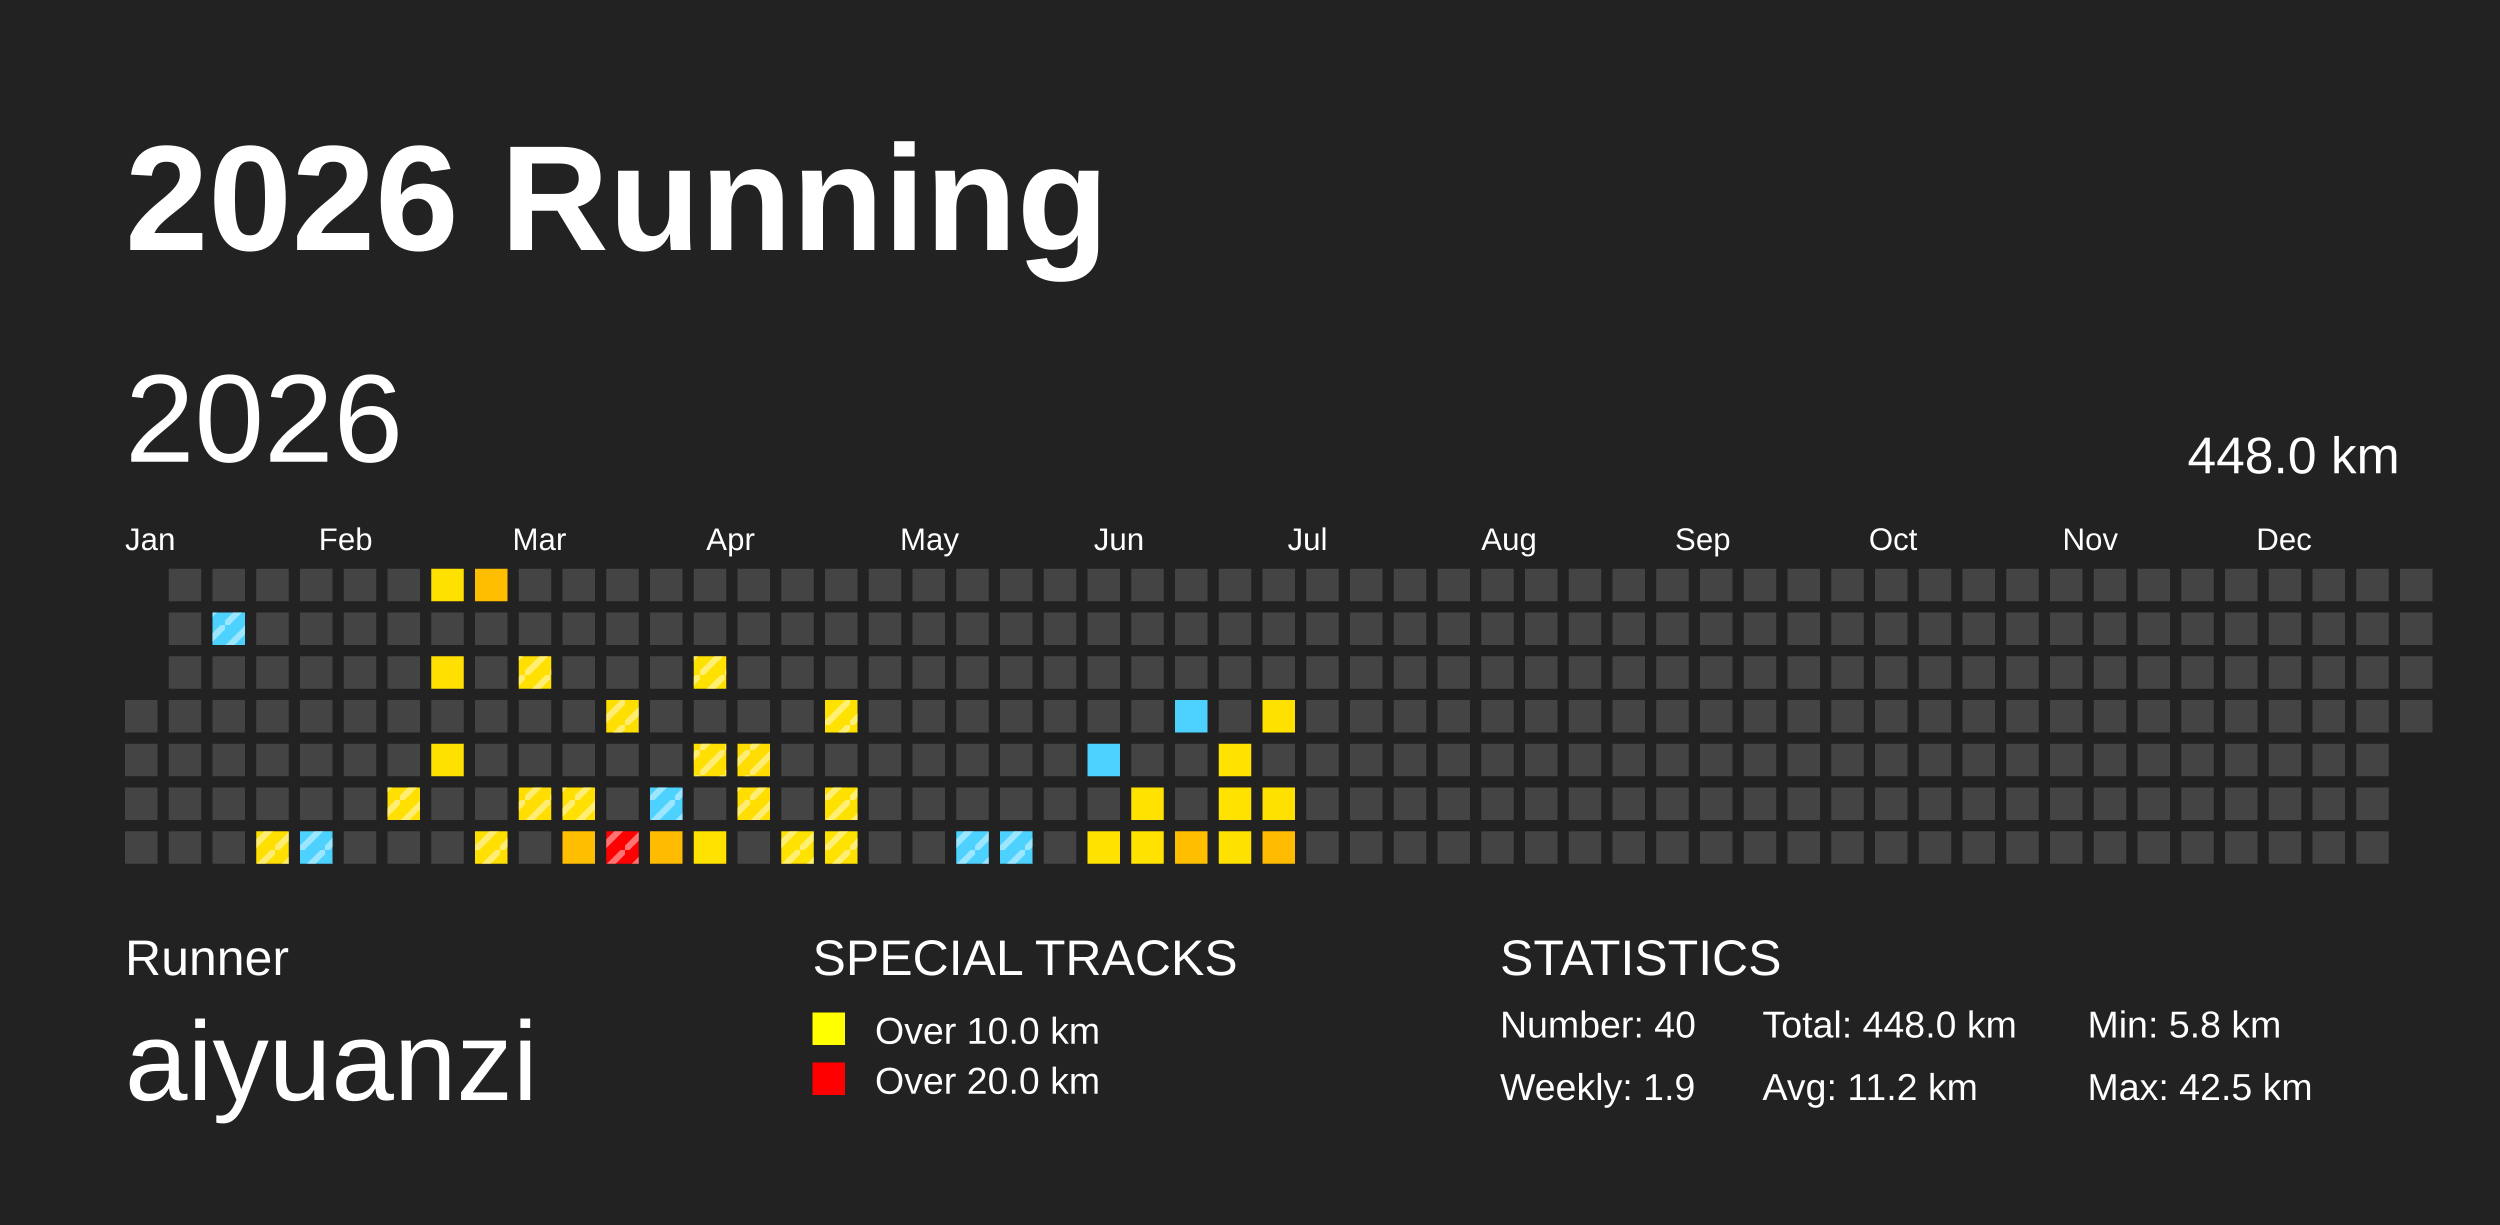
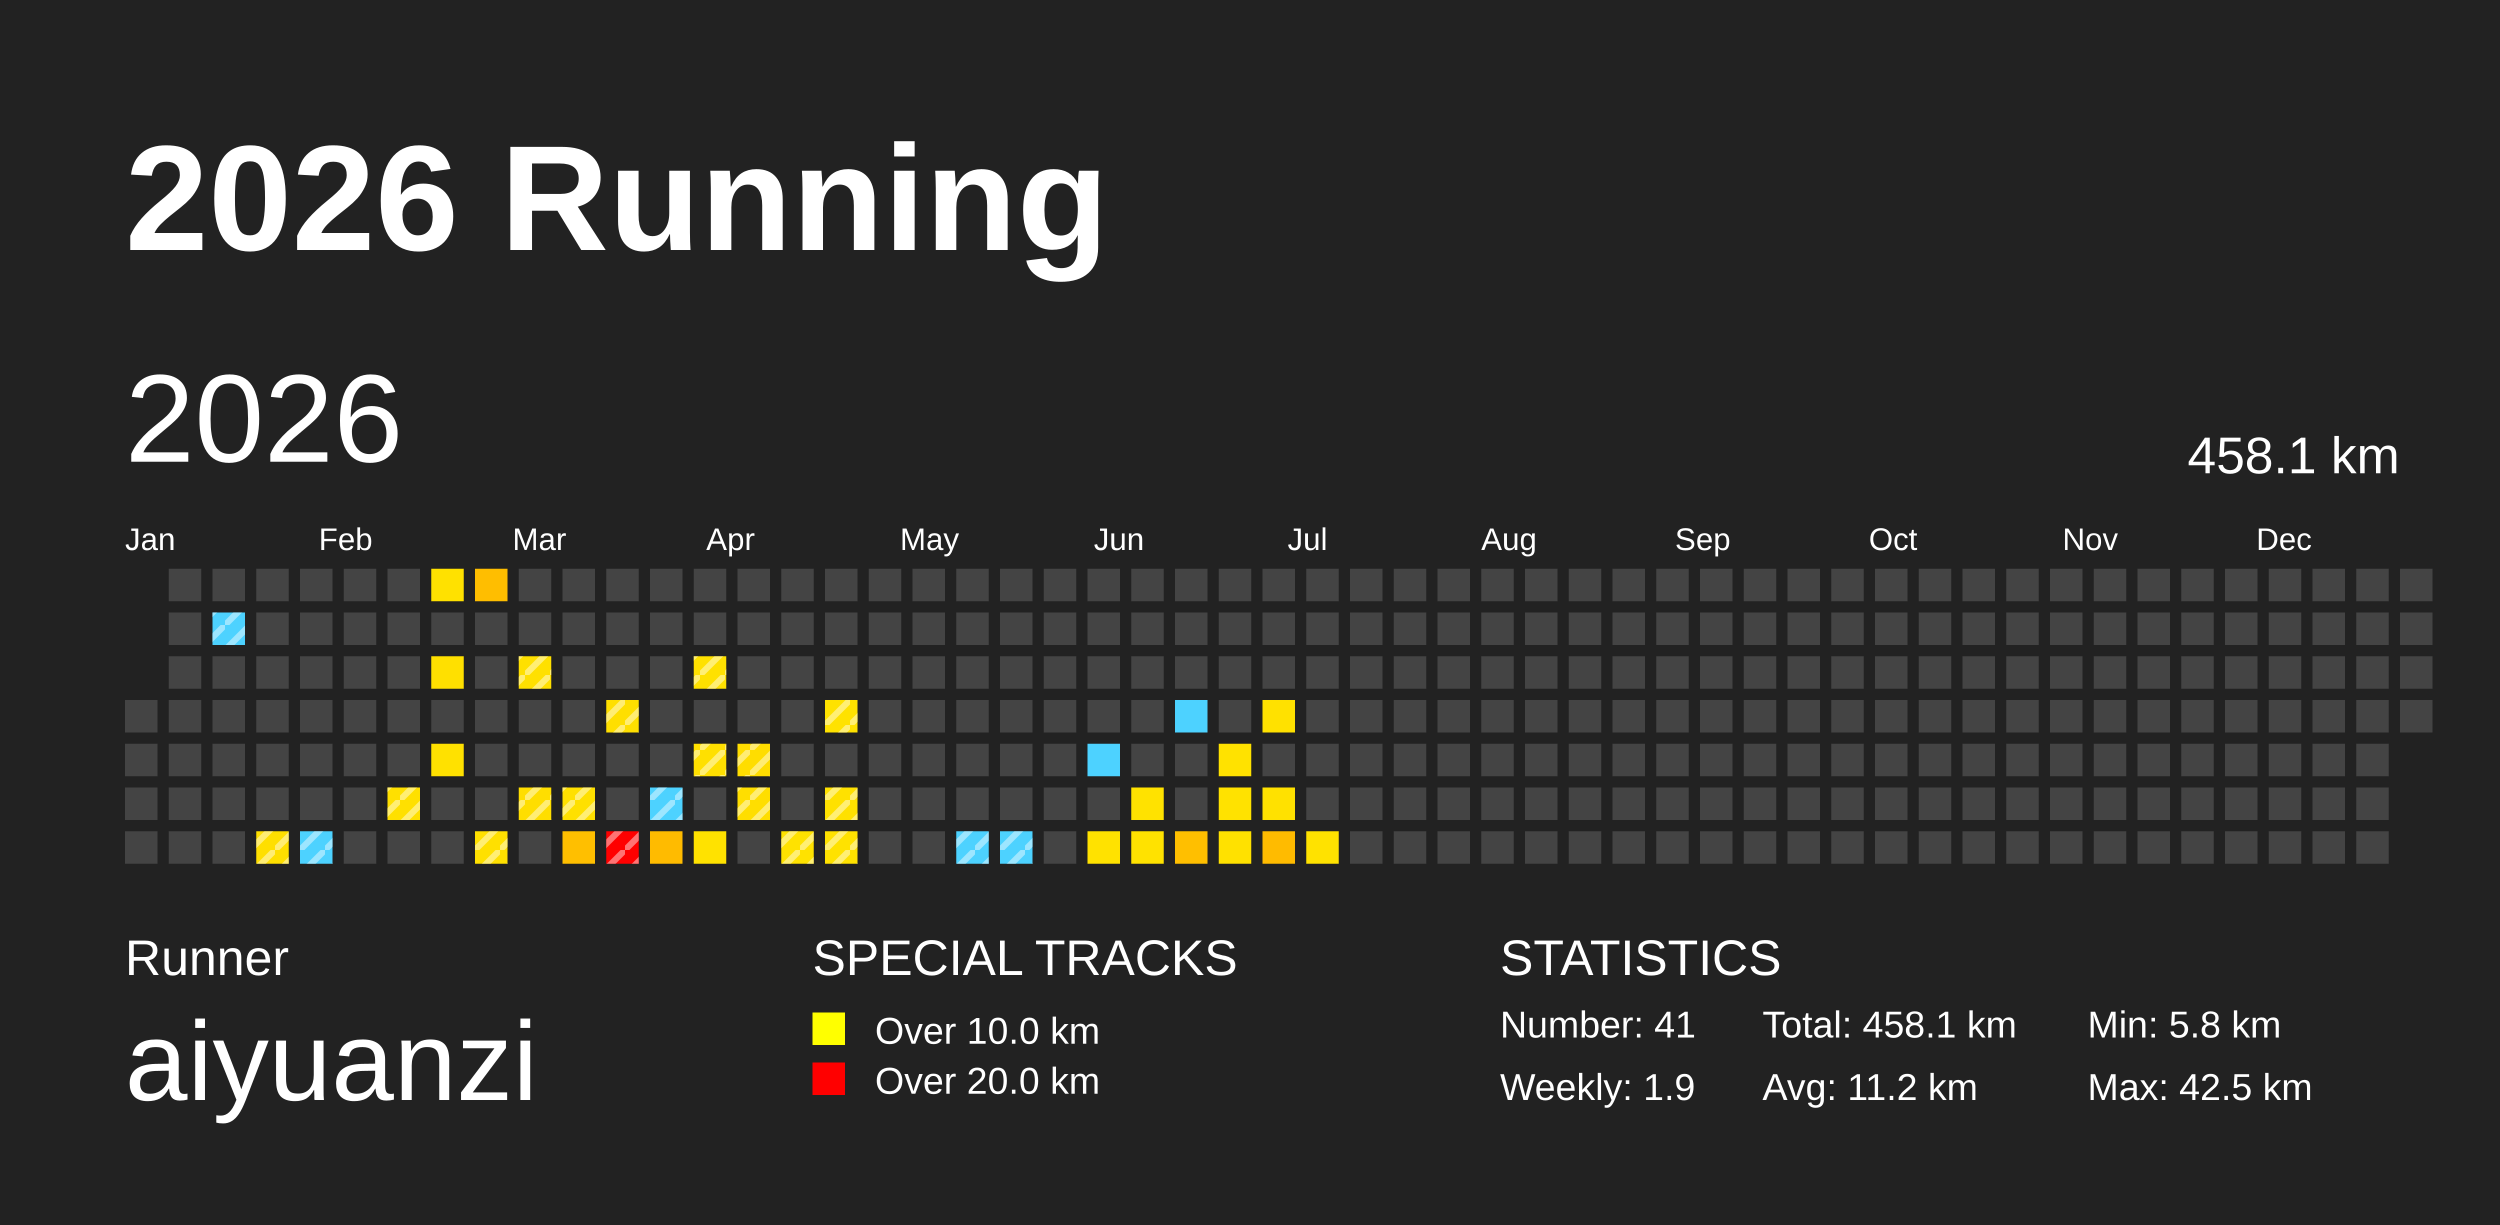
<svg xmlns="http://www.w3.org/2000/svg" baseProfile="full" height="98mm" version="1.1" viewBox="0,0,200,98" width="200mm">
  <defs>
    <pattern height="2" id="indoor-stripe" patternUnits="userSpaceOnUse" width="2">
      <line stroke="white" stroke-opacity="0.45" stroke-width="0.5" x1="0" x2="2" y1="2" y2="0" />
    </pattern>
  </defs>
  <rect fill="#222222" height="98" width="200" x="0" y="0" />
  <text fill="#FFFFFF" style="font-size:12px; font-family:Arial; font-weight:bold;" x="10" y="20">2026 Running</text>
  <text fill="#FFFFFF" style="font-size:4px; font-family:Arial" x="10" y="78">Runner</text>
  <text fill="#FFFFFF" style="font-size:9px; font-family:Arial" x="10" y="88">aiyuanzi</text>
  <text fill="#FFFFFF" style="font-size:4px; font-family:Arial" x="65" y="78">SPECIAL TRACKS</text>
  <rect fill="yellow" height="2.6" width="2.6" x="65" y="81" />
  <text fill="#FFFFFF" style="font-size:3px; font-family:Arial" x="70" y="83.5">Over 10.0 km</text>
  <rect fill="red" height="2.6" width="2.6" x="65" y="85" />
  <text fill="#FFFFFF" style="font-size:3px; font-family:Arial" x="70" y="87.5">Over 20.0 km</text>
  <text fill="#FFFFFF" style="font-size:4px; font-family:Arial" x="120" y="78">STATISTICS</text>
-   <text fill="#FFFFFF" style="font-size:3px; font-family:Arial" x="120" y="83">Number: 40</text>
+   <text fill="#FFFFFF" style="font-size:3px; font-family:Arial" x="120" y="83">Number: 41</text>
  <text fill="#FFFFFF" style="font-size:3px; font-family:Arial" x="120" y="88">Weekly: 1.9</text>
-   <text fill="#FFFFFF" style="font-size:3px; font-family:Arial" x="141" y="83">Total: 448.0 km</text>
+   <text fill="#FFFFFF" style="font-size:3px; font-family:Arial" x="141" y="83">Total: 458.1 km</text>
  <text fill="#FFFFFF" style="font-size:3px; font-family:Arial" x="141" y="88">Avg: 11.2 km</text>
  <text fill="#FFFFFF" style="font-size:3px; font-family:Arial" x="167" y="83">Min: 5.8 km</text>
  <text fill="#FFFFFF" style="font-size:3px; font-family:Arial" x="167" y="88">Max: 42.5 km</text>
  <text dominant-baseline="hanging" fill="#FFFFFF" style="font-size:10.0px; font-family:Arial;" x="10" y="30">2026</text>
-   <text dominant-baseline="hanging" fill="#FFFFFF" style="font-size:4.125px; font-family:Arial;" x="175" y="35">448.0 km</text>
+   <text dominant-baseline="hanging" fill="#FFFFFF" style="font-size:4.125px; font-family:Arial;" x="175" y="35">458.1 km</text>
  <text fill="#FFFFFF" style="font-size:2.5px; font-family:Arial" x="10.0" y="44">Jan</text>
  <text fill="#FFFFFF" style="font-size:2.5px; font-family:Arial" x="25.5" y="44">Feb</text>
  <text fill="#FFFFFF" style="font-size:2.5px; font-family:Arial" x="41.0" y="44">Mar</text>
  <text fill="#FFFFFF" style="font-size:2.5px; font-family:Arial" x="56.5" y="44">Apr</text>
  <text fill="#FFFFFF" style="font-size:2.5px; font-family:Arial" x="72.0" y="44">May</text>
  <text fill="#FFFFFF" style="font-size:2.5px; font-family:Arial" x="87.5" y="44">Jun</text>
  <text fill="#FFFFFF" style="font-size:2.5px; font-family:Arial" x="103.0" y="44">Jul</text>
  <text fill="#FFFFFF" style="font-size:2.5px; font-family:Arial" x="118.5" y="44">Aug</text>
  <text fill="#FFFFFF" style="font-size:2.5px; font-family:Arial" x="134.0" y="44">Sep</text>
  <text fill="#FFFFFF" style="font-size:2.5px; font-family:Arial" x="149.5" y="44">Oct</text>
  <text fill="#FFFFFF" style="font-size:2.5px; font-family:Arial" x="165.0" y="44">Nov</text>
  <text fill="#FFFFFF" style="font-size:2.5px; font-family:Arial" x="180.5" y="44">Dec</text>
  <rect fill="#444444" height="2.6" width="2.6" x="10.0" y="56.0" />
  <rect fill="#444444" height="2.6" width="2.6" x="10.0" y="59.5" />
  <rect fill="#444444" height="2.6" width="2.6" x="10.0" y="63.0" />
  <rect fill="#444444" height="2.6" width="2.6" x="10.0" y="66.5" />
  <rect fill="#444444" height="2.6" width="2.6" x="13.5" y="45.5" />
  <rect fill="#444444" height="2.6" width="2.6" x="13.5" y="49.0" />
  <rect fill="#444444" height="2.6" width="2.6" x="13.5" y="52.5" />
  <rect fill="#444444" height="2.6" width="2.6" x="13.5" y="56.0" />
  <rect fill="#444444" height="2.6" width="2.6" x="13.5" y="59.5" />
  <rect fill="#444444" height="2.6" width="2.6" x="13.5" y="63.0" />
  <rect fill="#444444" height="2.6" width="2.6" x="13.5" y="66.5" />
  <rect fill="#444444" height="2.6" width="2.6" x="17.0" y="45.5" />
  <rect fill="#4dd2ff" height="2.6" width="2.6" x="17.0" y="49.0" />
  <rect fill="url(#indoor-stripe)" height="2.6" width="2.6" x="17.0" y="49.0" />
  <rect fill="#444444" height="2.6" width="2.6" x="17.0" y="52.5" />
  <rect fill="#444444" height="2.6" width="2.6" x="17.0" y="56.0" />
  <rect fill="#444444" height="2.6" width="2.6" x="17.0" y="59.5" />
  <rect fill="#444444" height="2.6" width="2.6" x="17.0" y="63.0" />
  <rect fill="#444444" height="2.6" width="2.6" x="17.0" y="66.5" />
  <rect fill="#444444" height="2.6" width="2.6" x="20.5" y="45.5" />
  <rect fill="#444444" height="2.6" width="2.6" x="20.5" y="49.0" />
  <rect fill="#444444" height="2.6" width="2.6" x="20.5" y="52.5" />
  <rect fill="#444444" height="2.6" width="2.6" x="20.5" y="56.0" />
  <rect fill="#444444" height="2.6" width="2.6" x="20.5" y="59.5" />
  <rect fill="#444444" height="2.6" width="2.6" x="20.5" y="63.0" />
  <rect fill="#ffdf00" height="2.6" width="2.6" x="20.5" y="66.5" />
  <rect fill="url(#indoor-stripe)" height="2.6" width="2.6" x="20.5" y="66.5" />
  <rect fill="#444444" height="2.6" width="2.6" x="24.0" y="45.5" />
  <rect fill="#444444" height="2.6" width="2.6" x="24.0" y="49.0" />
  <rect fill="#444444" height="2.6" width="2.6" x="24.0" y="52.5" />
  <rect fill="#444444" height="2.6" width="2.6" x="24.0" y="56.0" />
  <rect fill="#444444" height="2.6" width="2.6" x="24.0" y="59.5" />
  <rect fill="#444444" height="2.6" width="2.6" x="24.0" y="63.0" />
  <rect fill="#4dd2ff" height="2.6" width="2.6" x="24.0" y="66.5" />
  <rect fill="url(#indoor-stripe)" height="2.6" width="2.6" x="24.0" y="66.5" />
  <rect fill="#444444" height="2.6" width="2.6" x="27.5" y="45.5" />
  <rect fill="#444444" height="2.6" width="2.6" x="27.5" y="49.0" />
  <rect fill="#444444" height="2.6" width="2.6" x="27.5" y="52.5" />
  <rect fill="#444444" height="2.6" width="2.6" x="27.5" y="56.0" />
  <rect fill="#444444" height="2.6" width="2.6" x="27.5" y="59.5" />
  <rect fill="#444444" height="2.6" width="2.6" x="27.5" y="63.0" />
  <rect fill="#444444" height="2.6" width="2.6" x="27.5" y="66.5" />
  <rect fill="#444444" height="2.6" width="2.6" x="31.0" y="45.5" />
  <rect fill="#444444" height="2.6" width="2.6" x="31.0" y="49.0" />
  <rect fill="#444444" height="2.6" width="2.6" x="31.0" y="52.5" />
  <rect fill="#444444" height="2.6" width="2.6" x="31.0" y="56.0" />
  <rect fill="#444444" height="2.6" width="2.6" x="31.0" y="59.5" />
  <rect fill="#ffe000" height="2.6" width="2.6" x="31.0" y="63.0" />
  <rect fill="url(#indoor-stripe)" height="2.6" width="2.6" x="31.0" y="63.0" />
  <rect fill="#444444" height="2.6" width="2.6" x="31.0" y="66.5" />
  <rect fill="#ffe100" height="2.6" width="2.6" x="34.5" y="45.5" />
  <rect fill="#444444" height="2.6" width="2.6" x="34.5" y="49.0" />
  <rect fill="#ffe000" height="2.6" width="2.6" x="34.5" y="52.5" />
  <rect fill="#444444" height="2.6" width="2.6" x="34.5" y="56.0" />
  <rect fill="#ffe100" height="2.6" width="2.6" x="34.5" y="59.5" />
  <rect fill="#444444" height="2.6" width="2.6" x="34.5" y="63.0" />
  <rect fill="#444444" height="2.6" width="2.6" x="34.5" y="66.5" />
  <rect fill="#ffbe00" height="2.6" width="2.6" x="38.0" y="45.5" />
  <rect fill="#444444" height="2.6" width="2.6" x="38.0" y="49.0" />
  <rect fill="#444444" height="2.6" width="2.6" x="38.0" y="52.5" />
  <rect fill="#444444" height="2.6" width="2.6" x="38.0" y="56.0" />
  <rect fill="#444444" height="2.6" width="2.6" x="38.0" y="59.5" />
  <rect fill="#444444" height="2.6" width="2.6" x="38.0" y="63.0" />
  <rect fill="#ffe000" height="2.6" width="2.6" x="38.0" y="66.5" />
  <rect fill="url(#indoor-stripe)" height="2.6" width="2.6" x="38.0" y="66.5" />
  <rect fill="#444444" height="2.6" width="2.6" x="41.5" y="45.5" />
  <rect fill="#444444" height="2.6" width="2.6" x="41.5" y="49.0" />
  <rect fill="#ffe000" height="2.6" width="2.6" x="41.5" y="52.5" />
  <rect fill="url(#indoor-stripe)" height="2.6" width="2.6" x="41.5" y="52.5" />
  <rect fill="#444444" height="2.6" width="2.6" x="41.5" y="56.0" />
  <rect fill="#444444" height="2.6" width="2.6" x="41.5" y="59.5" />
  <rect fill="#ffde00" height="2.6" width="2.6" x="41.5" y="63.0" />
  <rect fill="url(#indoor-stripe)" height="2.6" width="2.6" x="41.5" y="63.0" />
  <rect fill="#444444" height="2.6" width="2.6" x="41.5" y="66.5" />
  <rect fill="#444444" height="2.6" width="2.6" x="45.0" y="45.5" />
  <rect fill="#444444" height="2.6" width="2.6" x="45.0" y="49.0" />
  <rect fill="#444444" height="2.6" width="2.6" x="45.0" y="52.5" />
  <rect fill="#444444" height="2.6" width="2.6" x="45.0" y="56.0" />
  <rect fill="#444444" height="2.6" width="2.6" x="45.0" y="59.5" />
  <rect fill="#ffe000" height="2.6" width="2.6" x="45.0" y="63.0" />
  <rect fill="url(#indoor-stripe)" height="2.6" width="2.6" x="45.0" y="63.0" />
  <rect fill="#ffbf00" height="2.6" width="2.6" x="45.0" y="66.5" />
  <rect fill="#444444" height="2.6" width="2.6" x="48.5" y="45.5" />
  <rect fill="#444444" height="2.6" width="2.6" x="48.5" y="49.0" />
  <rect fill="#444444" height="2.6" width="2.6" x="48.5" y="52.5" />
  <rect fill="#ffdf00" height="2.6" width="2.6" x="48.5" y="56.0" />
  <rect fill="url(#indoor-stripe)" height="2.6" width="2.6" x="48.5" y="56.0" />
  <rect fill="#444444" height="2.6" width="2.6" x="48.5" y="59.5" />
  <rect fill="#444444" height="2.6" width="2.6" x="48.5" y="63.0" />
  <rect fill="red" height="2.6" width="2.6" x="48.5" y="66.5" />
  <rect fill="url(#indoor-stripe)" height="2.6" width="2.6" x="48.5" y="66.5" />
  <rect fill="#444444" height="2.6" width="2.6" x="52.0" y="45.5" />
  <rect fill="#444444" height="2.6" width="2.6" x="52.0" y="49.0" />
  <rect fill="#444444" height="2.6" width="2.6" x="52.0" y="52.5" />
  <rect fill="#444444" height="2.6" width="2.6" x="52.0" y="56.0" />
  <rect fill="#444444" height="2.6" width="2.6" x="52.0" y="59.5" />
  <rect fill="#4dd2ff" height="2.6" width="2.6" x="52.0" y="63.0" />
  <rect fill="url(#indoor-stripe)" height="2.6" width="2.6" x="52.0" y="63.0" />
  <rect fill="#ffbb00" height="2.6" width="2.6" x="52.0" y="66.5" />
  <rect fill="#444444" height="2.6" width="2.6" x="55.5" y="45.5" />
  <rect fill="#444444" height="2.6" width="2.6" x="55.5" y="49.0" />
  <rect fill="#ffe100" height="2.6" width="2.6" x="55.5" y="52.5" />
  <rect fill="url(#indoor-stripe)" height="2.6" width="2.6" x="55.5" y="52.5" />
  <rect fill="#444444" height="2.6" width="2.6" x="55.5" y="56.0" />
  <rect fill="#ffe000" height="2.6" width="2.6" x="55.5" y="59.5" />
  <rect fill="url(#indoor-stripe)" height="2.6" width="2.6" x="55.5" y="59.5" />
  <rect fill="#444444" height="2.6" width="2.6" x="55.5" y="63.0" />
  <rect fill="#ffe200" height="2.6" width="2.6" x="55.5" y="66.5" />
  <rect fill="#444444" height="2.6" width="2.6" x="59.0" y="45.5" />
  <rect fill="#444444" height="2.6" width="2.6" x="59.0" y="49.0" />
  <rect fill="#444444" height="2.6" width="2.6" x="59.0" y="52.5" />
  <rect fill="#444444" height="2.6" width="2.6" x="59.0" y="56.0" />
  <rect fill="#ffdd00" height="2.6" width="2.6" x="59.0" y="59.5" />
  <rect fill="url(#indoor-stripe)" height="2.6" width="2.6" x="59.0" y="59.5" />
  <rect fill="#ffde00" height="2.6" width="2.6" x="59.0" y="63.0" />
  <rect fill="url(#indoor-stripe)" height="2.6" width="2.6" x="59.0" y="63.0" />
  <rect fill="#444444" height="2.6" width="2.6" x="59.0" y="66.5" />
  <rect fill="#444444" height="2.6" width="2.6" x="62.5" y="45.5" />
  <rect fill="#444444" height="2.6" width="2.6" x="62.5" y="49.0" />
  <rect fill="#444444" height="2.6" width="2.6" x="62.5" y="52.5" />
  <rect fill="#444444" height="2.6" width="2.6" x="62.5" y="56.0" />
  <rect fill="#444444" height="2.6" width="2.6" x="62.5" y="59.5" />
  <rect fill="#444444" height="2.6" width="2.6" x="62.5" y="63.0" />
  <rect fill="#ffe200" height="2.6" width="2.6" x="62.5" y="66.5" />
  <rect fill="url(#indoor-stripe)" height="2.6" width="2.6" x="62.5" y="66.5" />
  <rect fill="#444444" height="2.6" width="2.6" x="66.0" y="45.5" />
  <rect fill="#444444" height="2.6" width="2.6" x="66.0" y="49.0" />
  <rect fill="#444444" height="2.6" width="2.6" x="66.0" y="52.5" />
  <rect fill="#ffe200" height="2.6" width="2.6" x="66.0" y="56.0" />
  <rect fill="url(#indoor-stripe)" height="2.6" width="2.6" x="66.0" y="56.0" />
  <rect fill="#444444" height="2.6" width="2.6" x="66.0" y="59.5" />
  <rect fill="#ffe100" height="2.6" width="2.6" x="66.0" y="63.0" />
  <rect fill="url(#indoor-stripe)" height="2.6" width="2.6" x="66.0" y="63.0" />
  <rect fill="#ffe200" height="2.6" width="2.6" x="66.0" y="66.5" />
  <rect fill="url(#indoor-stripe)" height="2.6" width="2.6" x="66.0" y="66.5" />
  <rect fill="#444444" height="2.6" width="2.6" x="69.5" y="45.5" />
  <rect fill="#444444" height="2.6" width="2.6" x="69.5" y="49.0" />
  <rect fill="#444444" height="2.6" width="2.6" x="69.5" y="52.5" />
  <rect fill="#444444" height="2.6" width="2.6" x="69.5" y="56.0" />
  <rect fill="#444444" height="2.6" width="2.6" x="69.5" y="59.5" />
  <rect fill="#444444" height="2.6" width="2.6" x="69.5" y="63.0" />
  <rect fill="#444444" height="2.6" width="2.6" x="69.5" y="66.5" />
  <rect fill="#444444" height="2.6" width="2.6" x="73.0" y="45.5" />
  <rect fill="#444444" height="2.6" width="2.6" x="73.0" y="49.0" />
  <rect fill="#444444" height="2.6" width="2.6" x="73.0" y="52.5" />
  <rect fill="#444444" height="2.6" width="2.6" x="73.0" y="56.0" />
  <rect fill="#444444" height="2.6" width="2.6" x="73.0" y="59.5" />
  <rect fill="#444444" height="2.6" width="2.6" x="73.0" y="63.0" />
  <rect fill="#444444" height="2.6" width="2.6" x="73.0" y="66.5" />
  <rect fill="#444444" height="2.6" width="2.6" x="76.5" y="45.5" />
  <rect fill="#444444" height="2.6" width="2.6" x="76.5" y="49.0" />
  <rect fill="#444444" height="2.6" width="2.6" x="76.5" y="52.5" />
  <rect fill="#444444" height="2.6" width="2.6" x="76.5" y="56.0" />
  <rect fill="#444444" height="2.6" width="2.6" x="76.5" y="59.5" />
  <rect fill="#444444" height="2.6" width="2.6" x="76.5" y="63.0" />
  <rect fill="#4dd2ff" height="2.6" width="2.6" x="76.5" y="66.5" />
  <rect fill="url(#indoor-stripe)" height="2.6" width="2.6" x="76.5" y="66.5" />
  <rect fill="#444444" height="2.6" width="2.6" x="80.0" y="45.5" />
  <rect fill="#444444" height="2.6" width="2.6" x="80.0" y="49.0" />
  <rect fill="#444444" height="2.6" width="2.6" x="80.0" y="52.5" />
  <rect fill="#444444" height="2.6" width="2.6" x="80.0" y="56.0" />
  <rect fill="#444444" height="2.6" width="2.6" x="80.0" y="59.5" />
  <rect fill="#444444" height="2.6" width="2.6" x="80.0" y="63.0" />
  <rect fill="#4dd2ff" height="2.6" width="2.6" x="80.0" y="66.5" />
  <rect fill="url(#indoor-stripe)" height="2.6" width="2.6" x="80.0" y="66.5" />
  <rect fill="#444444" height="2.6" width="2.6" x="83.5" y="45.5" />
  <rect fill="#444444" height="2.6" width="2.6" x="83.5" y="49.0" />
  <rect fill="#444444" height="2.6" width="2.6" x="83.5" y="52.5" />
  <rect fill="#444444" height="2.6" width="2.6" x="83.5" y="56.0" />
  <rect fill="#444444" height="2.6" width="2.6" x="83.5" y="59.5" />
  <rect fill="#444444" height="2.6" width="2.6" x="83.5" y="63.0" />
  <rect fill="#444444" height="2.6" width="2.6" x="83.5" y="66.5" />
  <rect fill="#444444" height="2.6" width="2.6" x="87.0" y="45.5" />
  <rect fill="#444444" height="2.6" width="2.6" x="87.0" y="49.0" />
  <rect fill="#444444" height="2.6" width="2.6" x="87.0" y="52.5" />
  <rect fill="#444444" height="2.6" width="2.6" x="87.0" y="56.0" />
  <rect fill="#4dd2ff" height="2.6" width="2.6" x="87.0" y="59.5" />
  <rect fill="#444444" height="2.6" width="2.6" x="87.0" y="63.0" />
  <rect fill="#ffe200" height="2.6" width="2.6" x="87.0" y="66.5" />
  <rect fill="#444444" height="2.6" width="2.6" x="90.5" y="45.5" />
  <rect fill="#444444" height="2.6" width="2.6" x="90.5" y="49.0" />
  <rect fill="#444444" height="2.6" width="2.6" x="90.5" y="52.5" />
  <rect fill="#444444" height="2.6" width="2.6" x="90.5" y="56.0" />
  <rect fill="#444444" height="2.6" width="2.6" x="90.5" y="59.5" />
  <rect fill="#ffe200" height="2.6" width="2.6" x="90.5" y="63.0" />
  <rect fill="#ffe200" height="2.6" width="2.6" x="90.5" y="66.5" />
  <rect fill="#444444" height="2.6" width="2.6" x="94.0" y="45.5" />
  <rect fill="#444444" height="2.6" width="2.6" x="94.0" y="49.0" />
  <rect fill="#444444" height="2.6" width="2.6" x="94.0" y="52.5" />
  <rect fill="#4dd2ff" height="2.6" width="2.6" x="94.0" y="56.0" />
  <rect fill="#444444" height="2.6" width="2.6" x="94.0" y="59.5" />
  <rect fill="#444444" height="2.6" width="2.6" x="94.0" y="63.0" />
  <rect fill="#ffbf00" height="2.6" width="2.6" x="94.0" y="66.5" />
  <rect fill="#444444" height="2.6" width="2.6" x="97.5" y="45.5" />
  <rect fill="#444444" height="2.6" width="2.6" x="97.5" y="49.0" />
  <rect fill="#444444" height="2.6" width="2.6" x="97.5" y="52.5" />
  <rect fill="#444444" height="2.6" width="2.6" x="97.5" y="56.0" />
  <rect fill="#ffe200" height="2.6" width="2.6" x="97.5" y="59.5" />
  <rect fill="#ffe200" height="2.6" width="2.6" x="97.5" y="63.0" />
  <rect fill="#ffe100" height="2.6" width="2.6" x="97.5" y="66.5" />
  <rect fill="#444444" height="2.6" width="2.6" x="101.0" y="45.5" />
  <rect fill="#444444" height="2.6" width="2.6" x="101.0" y="49.0" />
  <rect fill="#444444" height="2.6" width="2.6" x="101.0" y="52.5" />
  <rect fill="#ffe100" height="2.6" width="2.6" x="101.0" y="56.0" />
  <rect fill="#444444" height="2.6" width="2.6" x="101.0" y="59.5" />
  <rect fill="#ffe100" height="2.6" width="2.6" x="101.0" y="63.0" />
  <rect fill="#ffbb00" height="2.6" width="2.6" x="101.0" y="66.5" />
  <rect fill="#444444" height="2.6" width="2.6" x="104.5" y="45.5" />
  <rect fill="#444444" height="2.6" width="2.6" x="104.5" y="49.0" />
  <rect fill="#444444" height="2.6" width="2.6" x="104.5" y="52.5" />
  <rect fill="#444444" height="2.6" width="2.6" x="104.5" y="56.0" />
  <rect fill="#444444" height="2.6" width="2.6" x="104.5" y="59.5" />
  <rect fill="#444444" height="2.6" width="2.6" x="104.5" y="63.0" />
-   <rect fill="#444444" height="2.6" width="2.6" x="104.5" y="66.5" />
+   <rect fill="#ffe200" height="2.6" width="2.6" x="104.5" y="66.5" />
  <rect fill="#444444" height="2.6" width="2.6" x="108.0" y="45.5" />
  <rect fill="#444444" height="2.6" width="2.6" x="108.0" y="49.0" />
  <rect fill="#444444" height="2.6" width="2.6" x="108.0" y="52.5" />
  <rect fill="#444444" height="2.6" width="2.6" x="108.0" y="56.0" />
  <rect fill="#444444" height="2.6" width="2.6" x="108.0" y="59.5" />
  <rect fill="#444444" height="2.6" width="2.6" x="108.0" y="63.0" />
  <rect fill="#444444" height="2.6" width="2.6" x="108.0" y="66.5" />
  <rect fill="#444444" height="2.6" width="2.6" x="111.5" y="45.5" />
  <rect fill="#444444" height="2.6" width="2.6" x="111.5" y="49.0" />
  <rect fill="#444444" height="2.6" width="2.6" x="111.5" y="52.5" />
  <rect fill="#444444" height="2.6" width="2.6" x="111.5" y="56.0" />
  <rect fill="#444444" height="2.6" width="2.6" x="111.5" y="59.5" />
  <rect fill="#444444" height="2.6" width="2.6" x="111.5" y="63.0" />
  <rect fill="#444444" height="2.6" width="2.6" x="111.5" y="66.5" />
  <rect fill="#444444" height="2.6" width="2.6" x="115.0" y="45.5" />
  <rect fill="#444444" height="2.6" width="2.6" x="115.0" y="49.0" />
  <rect fill="#444444" height="2.6" width="2.6" x="115.0" y="52.5" />
  <rect fill="#444444" height="2.6" width="2.6" x="115.0" y="56.0" />
  <rect fill="#444444" height="2.6" width="2.6" x="115.0" y="59.5" />
  <rect fill="#444444" height="2.6" width="2.6" x="115.0" y="63.0" />
  <rect fill="#444444" height="2.6" width="2.6" x="115.0" y="66.5" />
  <rect fill="#444444" height="2.6" width="2.6" x="118.5" y="45.5" />
  <rect fill="#444444" height="2.6" width="2.6" x="118.5" y="49.0" />
  <rect fill="#444444" height="2.6" width="2.6" x="118.5" y="52.5" />
  <rect fill="#444444" height="2.6" width="2.6" x="118.5" y="56.0" />
  <rect fill="#444444" height="2.6" width="2.6" x="118.5" y="59.5" />
  <rect fill="#444444" height="2.6" width="2.6" x="118.5" y="63.0" />
  <rect fill="#444444" height="2.6" width="2.6" x="118.5" y="66.5" />
  <rect fill="#444444" height="2.6" width="2.6" x="122.0" y="45.5" />
  <rect fill="#444444" height="2.6" width="2.6" x="122.0" y="49.0" />
  <rect fill="#444444" height="2.6" width="2.6" x="122.0" y="52.5" />
  <rect fill="#444444" height="2.6" width="2.6" x="122.0" y="56.0" />
  <rect fill="#444444" height="2.6" width="2.6" x="122.0" y="59.5" />
  <rect fill="#444444" height="2.6" width="2.6" x="122.0" y="63.0" />
  <rect fill="#444444" height="2.6" width="2.6" x="122.0" y="66.5" />
  <rect fill="#444444" height="2.6" width="2.6" x="125.5" y="45.5" />
  <rect fill="#444444" height="2.6" width="2.6" x="125.5" y="49.0" />
  <rect fill="#444444" height="2.6" width="2.6" x="125.5" y="52.5" />
  <rect fill="#444444" height="2.6" width="2.6" x="125.5" y="56.0" />
  <rect fill="#444444" height="2.6" width="2.6" x="125.5" y="59.5" />
  <rect fill="#444444" height="2.6" width="2.6" x="125.5" y="63.0" />
  <rect fill="#444444" height="2.6" width="2.6" x="125.5" y="66.5" />
  <rect fill="#444444" height="2.6" width="2.6" x="129.0" y="45.5" />
  <rect fill="#444444" height="2.6" width="2.6" x="129.0" y="49.0" />
  <rect fill="#444444" height="2.6" width="2.6" x="129.0" y="52.5" />
  <rect fill="#444444" height="2.6" width="2.6" x="129.0" y="56.0" />
  <rect fill="#444444" height="2.6" width="2.6" x="129.0" y="59.5" />
  <rect fill="#444444" height="2.6" width="2.6" x="129.0" y="63.0" />
  <rect fill="#444444" height="2.6" width="2.6" x="129.0" y="66.5" />
  <rect fill="#444444" height="2.6" width="2.6" x="132.5" y="45.5" />
  <rect fill="#444444" height="2.6" width="2.6" x="132.5" y="49.0" />
  <rect fill="#444444" height="2.6" width="2.6" x="132.5" y="52.5" />
  <rect fill="#444444" height="2.6" width="2.6" x="132.5" y="56.0" />
  <rect fill="#444444" height="2.6" width="2.6" x="132.5" y="59.5" />
  <rect fill="#444444" height="2.6" width="2.6" x="132.5" y="63.0" />
  <rect fill="#444444" height="2.6" width="2.6" x="132.5" y="66.5" />
  <rect fill="#444444" height="2.6" width="2.6" x="136.0" y="45.5" />
  <rect fill="#444444" height="2.6" width="2.6" x="136.0" y="49.0" />
  <rect fill="#444444" height="2.6" width="2.6" x="136.0" y="52.5" />
  <rect fill="#444444" height="2.6" width="2.6" x="136.0" y="56.0" />
  <rect fill="#444444" height="2.6" width="2.6" x="136.0" y="59.5" />
  <rect fill="#444444" height="2.6" width="2.6" x="136.0" y="63.0" />
  <rect fill="#444444" height="2.6" width="2.6" x="136.0" y="66.5" />
  <rect fill="#444444" height="2.6" width="2.6" x="139.5" y="45.5" />
  <rect fill="#444444" height="2.6" width="2.6" x="139.5" y="49.0" />
  <rect fill="#444444" height="2.6" width="2.6" x="139.5" y="52.5" />
  <rect fill="#444444" height="2.6" width="2.6" x="139.5" y="56.0" />
  <rect fill="#444444" height="2.6" width="2.6" x="139.5" y="59.5" />
  <rect fill="#444444" height="2.6" width="2.6" x="139.5" y="63.0" />
  <rect fill="#444444" height="2.6" width="2.6" x="139.5" y="66.5" />
  <rect fill="#444444" height="2.6" width="2.6" x="143.0" y="45.5" />
  <rect fill="#444444" height="2.6" width="2.6" x="143.0" y="49.0" />
  <rect fill="#444444" height="2.6" width="2.6" x="143.0" y="52.5" />
  <rect fill="#444444" height="2.6" width="2.6" x="143.0" y="56.0" />
  <rect fill="#444444" height="2.6" width="2.6" x="143.0" y="59.5" />
  <rect fill="#444444" height="2.6" width="2.6" x="143.0" y="63.0" />
  <rect fill="#444444" height="2.6" width="2.6" x="143.0" y="66.5" />
  <rect fill="#444444" height="2.6" width="2.6" x="146.5" y="45.5" />
  <rect fill="#444444" height="2.6" width="2.6" x="146.5" y="49.0" />
  <rect fill="#444444" height="2.6" width="2.6" x="146.5" y="52.5" />
  <rect fill="#444444" height="2.6" width="2.6" x="146.5" y="56.0" />
  <rect fill="#444444" height="2.6" width="2.6" x="146.5" y="59.5" />
  <rect fill="#444444" height="2.6" width="2.6" x="146.5" y="63.0" />
  <rect fill="#444444" height="2.6" width="2.6" x="146.5" y="66.5" />
  <rect fill="#444444" height="2.6" width="2.6" x="150.0" y="45.5" />
  <rect fill="#444444" height="2.6" width="2.6" x="150.0" y="49.0" />
  <rect fill="#444444" height="2.6" width="2.6" x="150.0" y="52.5" />
  <rect fill="#444444" height="2.6" width="2.6" x="150.0" y="56.0" />
  <rect fill="#444444" height="2.6" width="2.6" x="150.0" y="59.5" />
  <rect fill="#444444" height="2.6" width="2.6" x="150.0" y="63.0" />
  <rect fill="#444444" height="2.6" width="2.6" x="150.0" y="66.5" />
  <rect fill="#444444" height="2.6" width="2.6" x="153.5" y="45.5" />
  <rect fill="#444444" height="2.6" width="2.6" x="153.5" y="49.0" />
  <rect fill="#444444" height="2.6" width="2.6" x="153.5" y="52.5" />
  <rect fill="#444444" height="2.6" width="2.6" x="153.5" y="56.0" />
  <rect fill="#444444" height="2.6" width="2.6" x="153.5" y="59.5" />
  <rect fill="#444444" height="2.6" width="2.6" x="153.5" y="63.0" />
  <rect fill="#444444" height="2.6" width="2.6" x="153.5" y="66.5" />
  <rect fill="#444444" height="2.6" width="2.6" x="157.0" y="45.5" />
  <rect fill="#444444" height="2.6" width="2.6" x="157.0" y="49.0" />
  <rect fill="#444444" height="2.6" width="2.6" x="157.0" y="52.5" />
  <rect fill="#444444" height="2.6" width="2.6" x="157.0" y="56.0" />
  <rect fill="#444444" height="2.6" width="2.6" x="157.0" y="59.5" />
  <rect fill="#444444" height="2.6" width="2.6" x="157.0" y="63.0" />
  <rect fill="#444444" height="2.6" width="2.6" x="157.0" y="66.5" />
  <rect fill="#444444" height="2.6" width="2.6" x="160.5" y="45.5" />
  <rect fill="#444444" height="2.6" width="2.6" x="160.5" y="49.0" />
  <rect fill="#444444" height="2.6" width="2.6" x="160.5" y="52.5" />
  <rect fill="#444444" height="2.6" width="2.6" x="160.5" y="56.0" />
  <rect fill="#444444" height="2.6" width="2.6" x="160.5" y="59.5" />
  <rect fill="#444444" height="2.6" width="2.6" x="160.5" y="63.0" />
  <rect fill="#444444" height="2.6" width="2.6" x="160.5" y="66.5" />
  <rect fill="#444444" height="2.6" width="2.6" x="164.0" y="45.5" />
  <rect fill="#444444" height="2.6" width="2.6" x="164.0" y="49.0" />
  <rect fill="#444444" height="2.6" width="2.6" x="164.0" y="52.5" />
  <rect fill="#444444" height="2.6" width="2.6" x="164.0" y="56.0" />
  <rect fill="#444444" height="2.6" width="2.6" x="164.0" y="59.5" />
  <rect fill="#444444" height="2.6" width="2.6" x="164.0" y="63.0" />
  <rect fill="#444444" height="2.6" width="2.6" x="164.0" y="66.5" />
  <rect fill="#444444" height="2.6" width="2.6" x="167.5" y="45.5" />
  <rect fill="#444444" height="2.6" width="2.6" x="167.5" y="49.0" />
  <rect fill="#444444" height="2.6" width="2.6" x="167.5" y="52.5" />
  <rect fill="#444444" height="2.6" width="2.6" x="167.5" y="56.0" />
  <rect fill="#444444" height="2.6" width="2.6" x="167.5" y="59.5" />
  <rect fill="#444444" height="2.6" width="2.6" x="167.5" y="63.0" />
  <rect fill="#444444" height="2.6" width="2.6" x="167.5" y="66.5" />
  <rect fill="#444444" height="2.6" width="2.6" x="171.0" y="45.5" />
  <rect fill="#444444" height="2.6" width="2.6" x="171.0" y="49.0" />
  <rect fill="#444444" height="2.6" width="2.6" x="171.0" y="52.5" />
  <rect fill="#444444" height="2.6" width="2.6" x="171.0" y="56.0" />
  <rect fill="#444444" height="2.6" width="2.6" x="171.0" y="59.5" />
  <rect fill="#444444" height="2.6" width="2.6" x="171.0" y="63.0" />
  <rect fill="#444444" height="2.6" width="2.6" x="171.0" y="66.5" />
  <rect fill="#444444" height="2.6" width="2.6" x="174.5" y="45.5" />
  <rect fill="#444444" height="2.6" width="2.6" x="174.5" y="49.0" />
  <rect fill="#444444" height="2.6" width="2.6" x="174.5" y="52.5" />
  <rect fill="#444444" height="2.6" width="2.6" x="174.5" y="56.0" />
  <rect fill="#444444" height="2.6" width="2.6" x="174.5" y="59.5" />
  <rect fill="#444444" height="2.6" width="2.6" x="174.5" y="63.0" />
  <rect fill="#444444" height="2.6" width="2.6" x="174.5" y="66.5" />
  <rect fill="#444444" height="2.6" width="2.6" x="178.0" y="45.5" />
  <rect fill="#444444" height="2.6" width="2.6" x="178.0" y="49.0" />
  <rect fill="#444444" height="2.6" width="2.6" x="178.0" y="52.5" />
  <rect fill="#444444" height="2.6" width="2.6" x="178.0" y="56.0" />
  <rect fill="#444444" height="2.6" width="2.6" x="178.0" y="59.5" />
  <rect fill="#444444" height="2.6" width="2.6" x="178.0" y="63.0" />
  <rect fill="#444444" height="2.6" width="2.6" x="178.0" y="66.5" />
  <rect fill="#444444" height="2.6" width="2.6" x="181.5" y="45.5" />
  <rect fill="#444444" height="2.6" width="2.6" x="181.5" y="49.0" />
  <rect fill="#444444" height="2.6" width="2.6" x="181.5" y="52.5" />
  <rect fill="#444444" height="2.6" width="2.6" x="181.5" y="56.0" />
  <rect fill="#444444" height="2.6" width="2.6" x="181.5" y="59.5" />
  <rect fill="#444444" height="2.6" width="2.6" x="181.5" y="63.0" />
  <rect fill="#444444" height="2.6" width="2.6" x="181.5" y="66.5" />
  <rect fill="#444444" height="2.6" width="2.6" x="185.0" y="45.5" />
  <rect fill="#444444" height="2.6" width="2.6" x="185.0" y="49.0" />
  <rect fill="#444444" height="2.6" width="2.6" x="185.0" y="52.5" />
  <rect fill="#444444" height="2.6" width="2.6" x="185.0" y="56.0" />
  <rect fill="#444444" height="2.6" width="2.6" x="185.0" y="59.5" />
  <rect fill="#444444" height="2.6" width="2.6" x="185.0" y="63.0" />
  <rect fill="#444444" height="2.6" width="2.6" x="185.0" y="66.5" />
  <rect fill="#444444" height="2.6" width="2.6" x="188.5" y="45.5" />
  <rect fill="#444444" height="2.6" width="2.6" x="188.5" y="49.0" />
  <rect fill="#444444" height="2.6" width="2.6" x="188.5" y="52.5" />
  <rect fill="#444444" height="2.6" width="2.6" x="188.5" y="56.0" />
  <rect fill="#444444" height="2.6" width="2.6" x="188.5" y="59.5" />
  <rect fill="#444444" height="2.6" width="2.6" x="188.5" y="63.0" />
  <rect fill="#444444" height="2.6" width="2.6" x="188.5" y="66.5" />
  <rect fill="#444444" height="2.6" width="2.6" x="192.0" y="45.5" />
  <rect fill="#444444" height="2.6" width="2.6" x="192.0" y="49.0" />
  <rect fill="#444444" height="2.6" width="2.6" x="192.0" y="52.5" />
  <rect fill="#444444" height="2.6" width="2.6" x="192.0" y="56.0" />
</svg>
